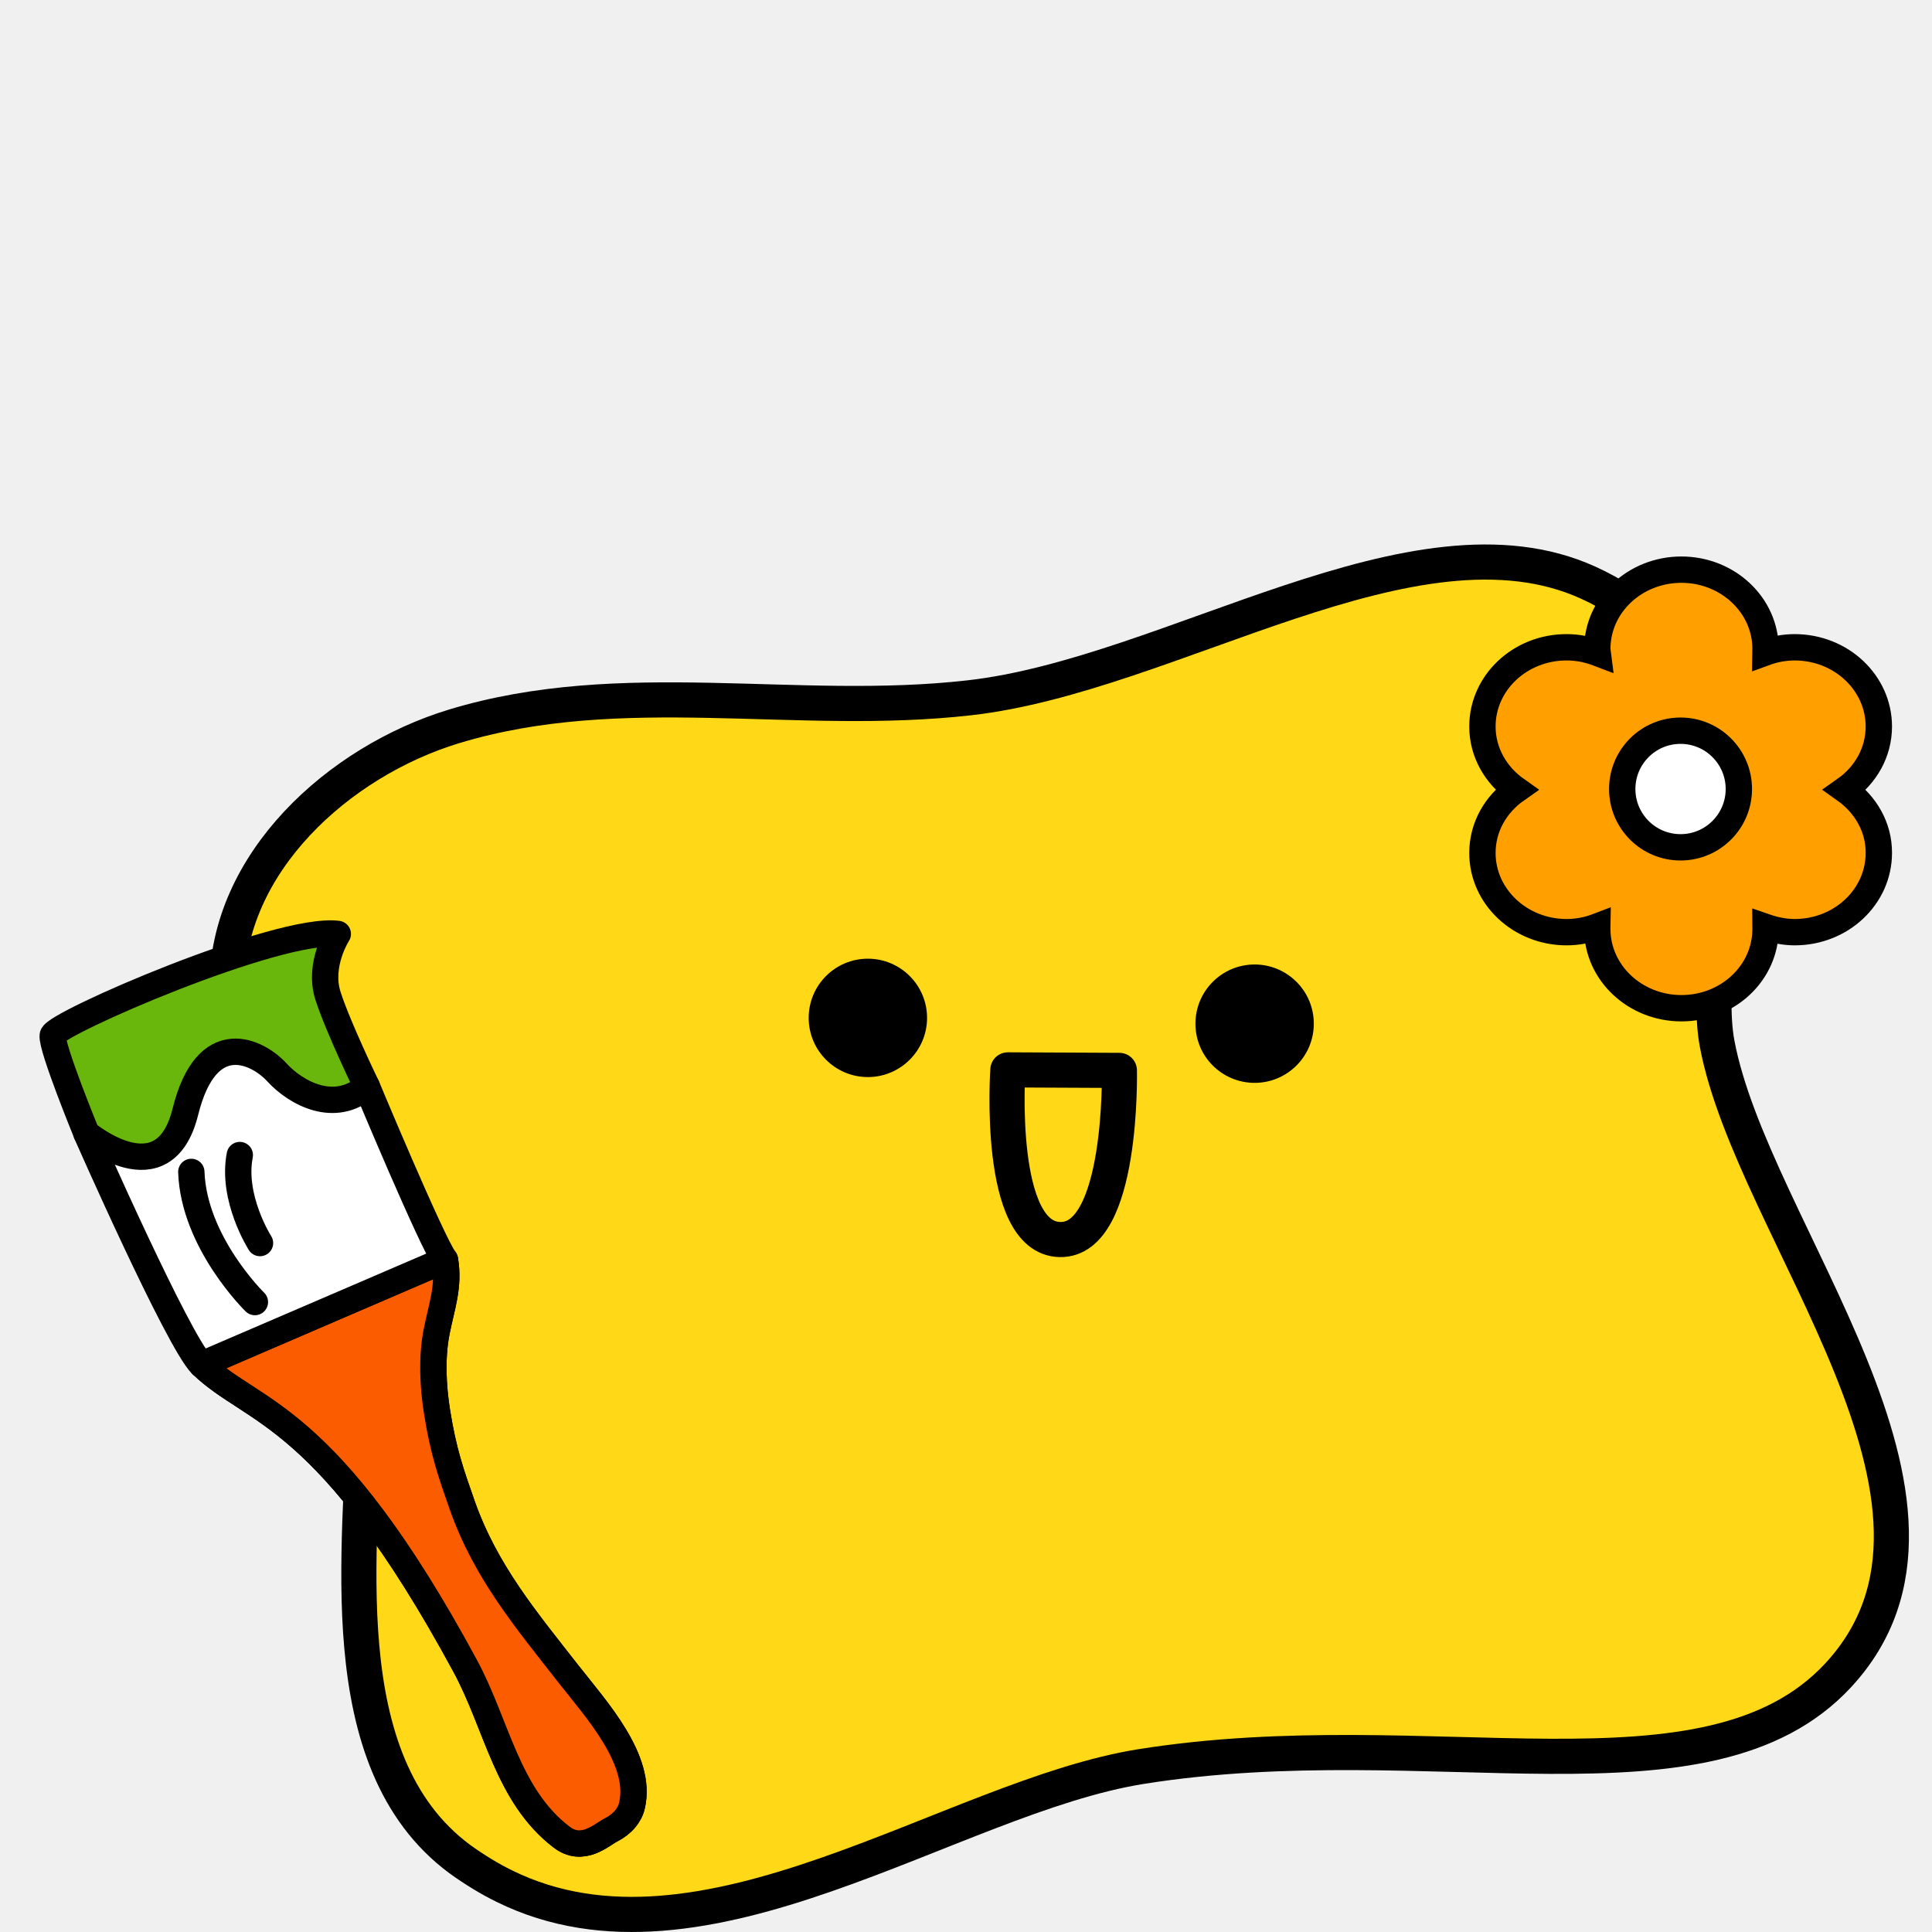
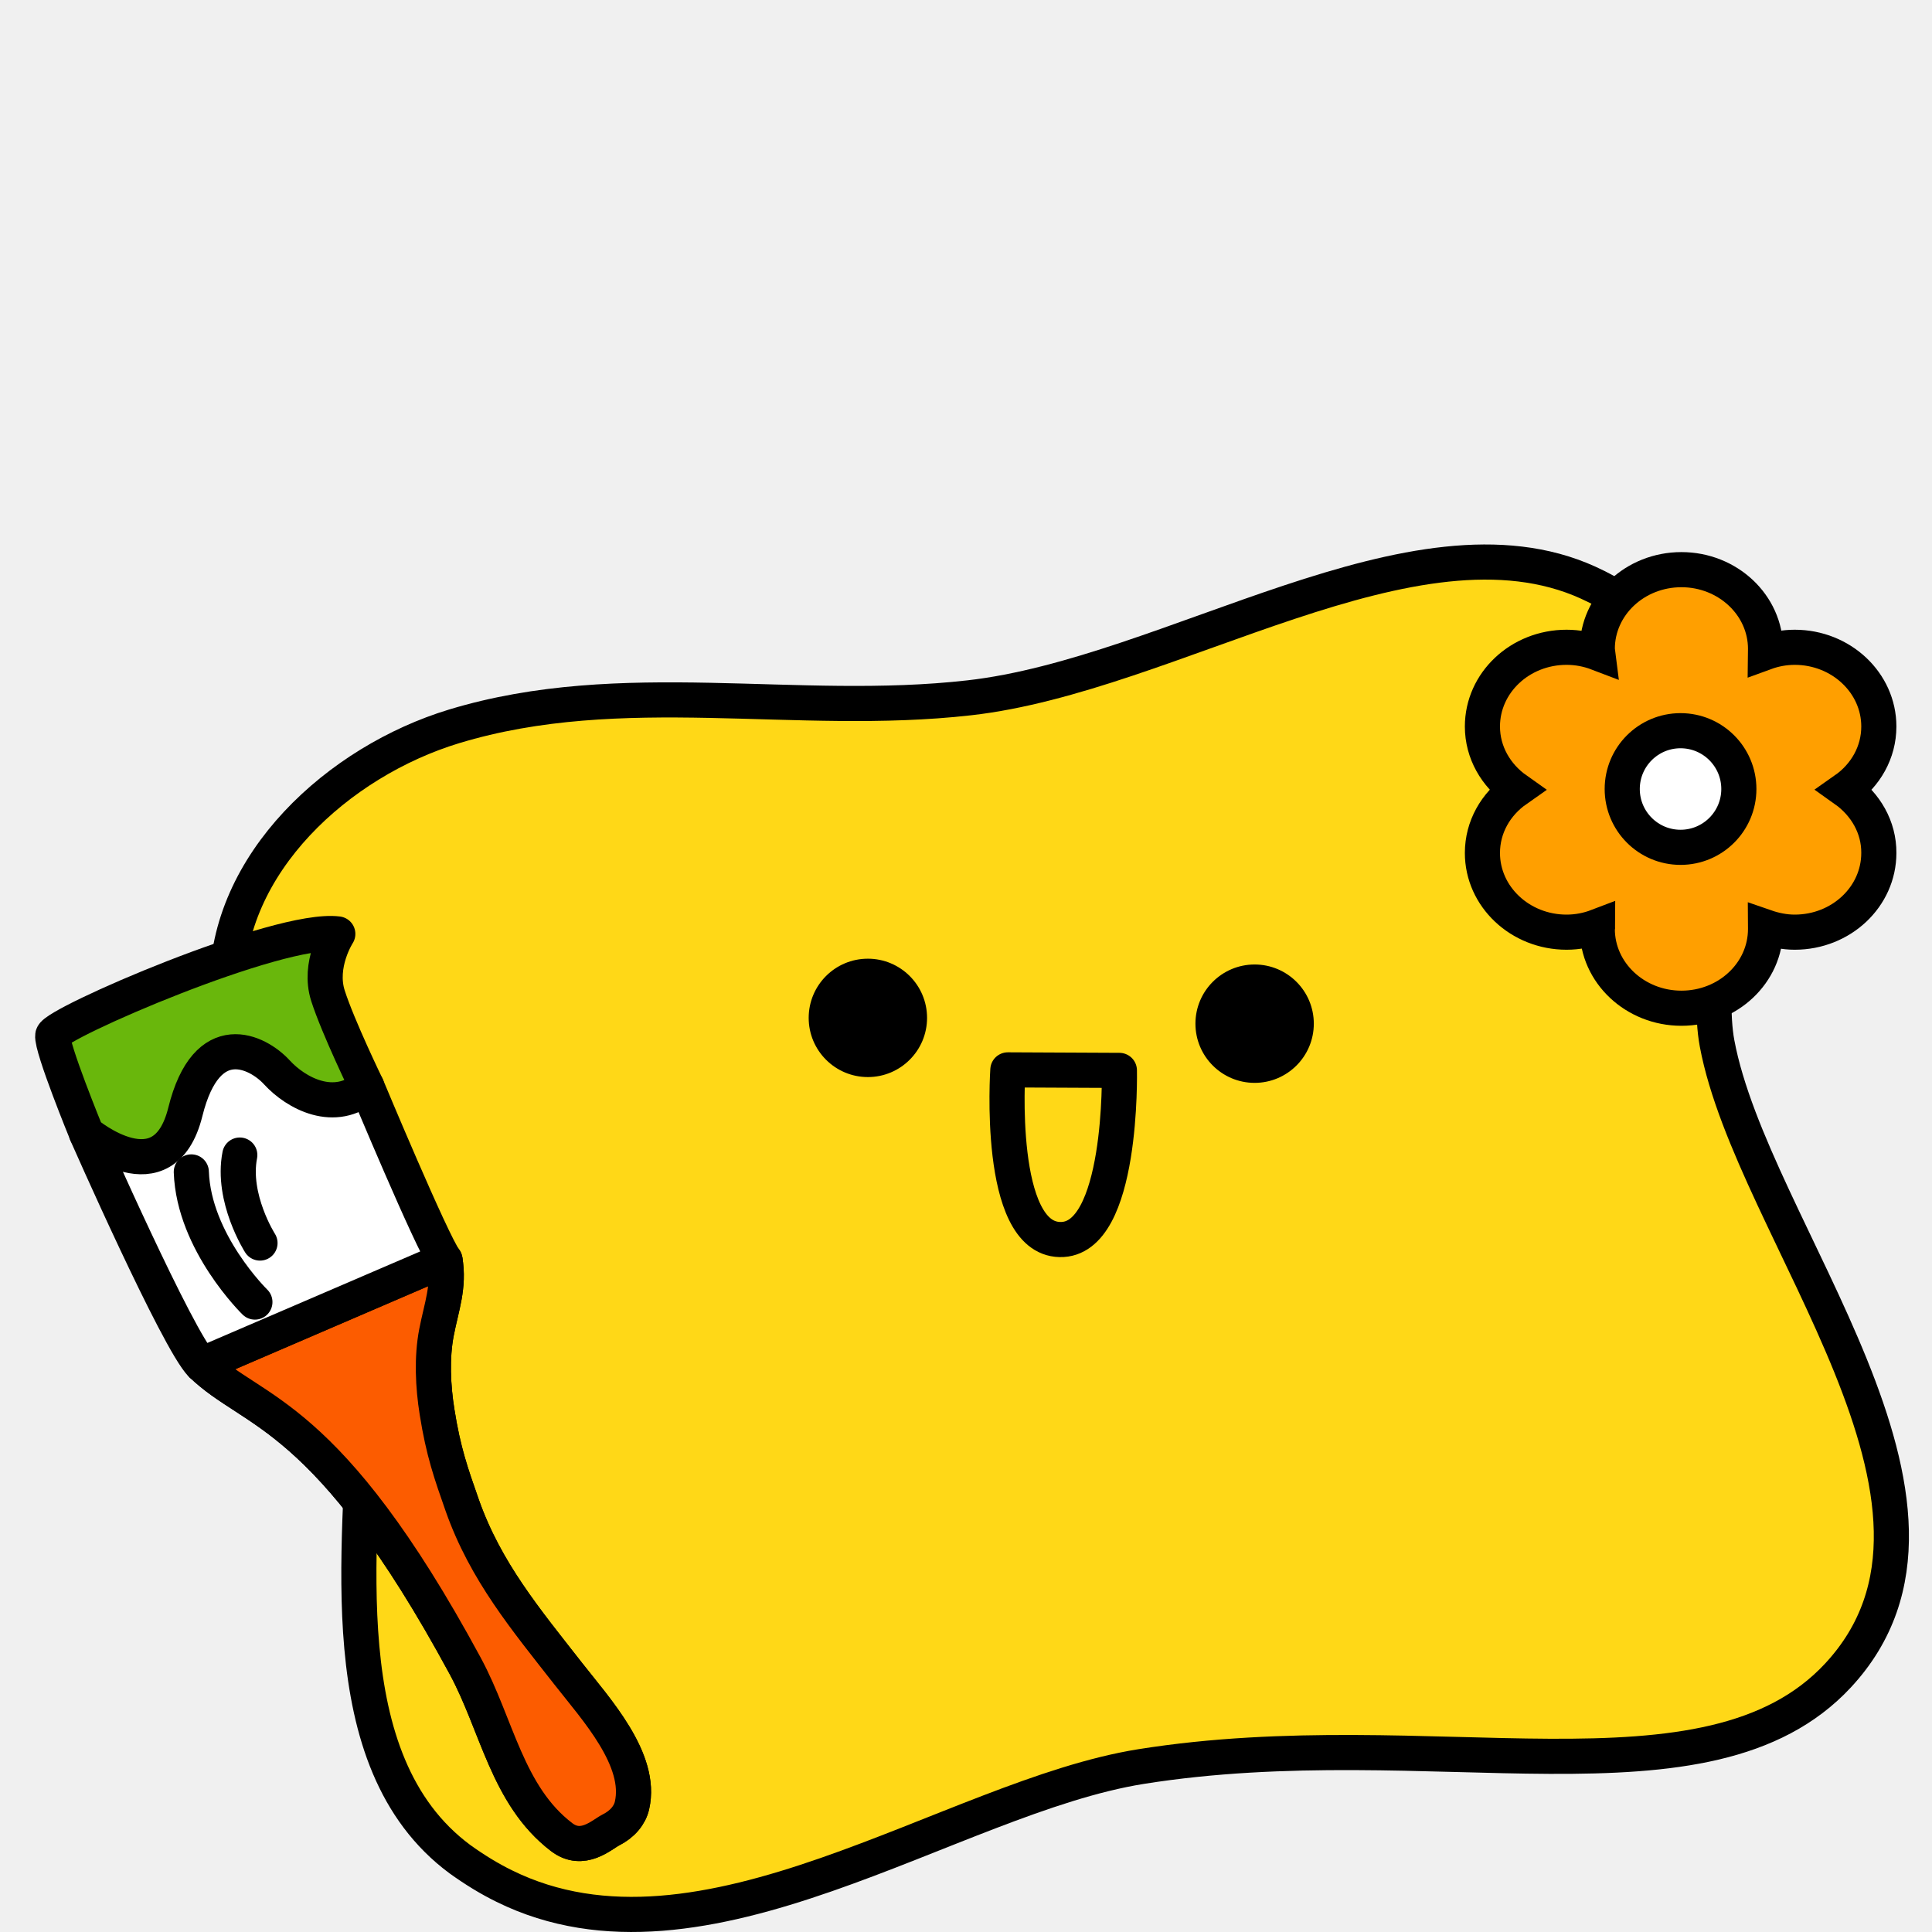
<svg xmlns="http://www.w3.org/2000/svg" width="110" height="110" fill="none" viewBox="0 0 110 110">
  <path fill="#FFD817" stroke="#000" stroke-miterlimit="10" stroke-width="2" d="M28.713 107.387c11.36 5.608 25.41-5.072 36.25-6.806 16.55-2.635 32.25 2.804 39.68-5.181 9.09-9.769-4.88-25.293-6.88-35.993-1.17-6.261 4.24-20.974-7.34-26.234-9.87-4.488-23.73 5.26-35.24 6.558-9.87 1.12-19.75-1.278-29.33 1.625-6.56 1.991-12.98 7.787-12.93 14.92.06 8.372 7.92 15.119 7.82 23.649-.1 8.005-2.09 20.349 5.44 25.927.84.604 1.68 1.119 2.53 1.535z" />
  <path stroke="#000" stroke-linecap="round" stroke-linejoin="round" stroke-miterlimit="10" stroke-width="2" d="M57.383 60.914l6.35.03s.22 9.72-3.39 9.63c-3.62-.08-2.96-9.66-2.96-9.66z" />
  <path fill="#000" d="M49.413 61.324c1.861 0 3.37-1.51 3.37-3.37 0-1.861-1.509-3.37-3.37-3.37-1.861 0-3.37 1.508-3.37 3.37 0 1.86 1.509 3.37 3.37 3.37zM71.433 61.654c1.861 0 3.37-1.509 3.37-3.37 0-1.861-1.509-3.37-3.37-3.37-1.861 0-3.37 1.509-3.37 3.37 0 1.861 1.509 3.37 3.37 3.37z" />
-   <path fill="#FF9F00" stroke="#000" stroke-miterlimit="10" stroke-width="1.5" d="M105.043 44.964c1.17-.82 1.93-2.12 1.93-3.6 0-2.49-2.15-4.51-4.79-4.51-.59 0-1.16.11-1.68.3 0-.07.02-.14.02-.21 0-2.49-2.15-4.51-4.79-4.51-2.65 0-4.79 2.02-4.79 4.51 0 .08.02.16.03.24-.55-.21-1.15-.33-1.78-.33-2.65 0-4.79 2.02-4.79 4.51 0 1.48.77 2.78 1.93 3.6-1.17.82-1.93 2.12-1.93 3.6 0 2.49 2.15 4.51 4.79 4.51.63 0 1.22-.12 1.77-.33 0 .05-.02.1-.02.15 0 2.49 2.15 4.51 4.79 4.51 2.65 0 4.79-2.02 4.79-4.51 0-.04-.01-.08-.01-.12.52.18 1.08.3 1.67.3 2.65 0 4.79-2.02 4.79-4.51.01-1.47-.76-2.77-1.93-3.6z" />
-   <path fill="#fff" stroke="#000" stroke-miterlimit="10" stroke-width="1.5" d="M95.683 48.243c1.833 0 3.32-1.486 3.32-3.32 0-1.833-1.487-3.32-3.32-3.32-1.834 0-3.32 1.487-3.32 3.32 0 1.834 1.486 3.32 3.32 3.32z" />
+   <path fill="#FF9F00" stroke="#000" stroke-miterlimit="10" stroke-width="2" d="M105.043 44.964c1.17-.82 1.93-2.12 1.93-3.6 0-2.49-2.15-4.51-4.79-4.51-.59 0-1.16.11-1.68.3 0-.07.02-.14.02-.21 0-2.49-2.15-4.51-4.79-4.51-2.65 0-4.79 2.02-4.79 4.51 0 .08.02.16.03.24-.55-.21-1.15-.33-1.78-.33-2.65 0-4.79 2.02-4.79 4.51 0 1.48.77 2.78 1.93 3.6-1.17.82-1.93 2.12-1.93 3.6 0 2.49 2.15 4.51 4.79 4.51.63 0 1.22-.12 1.77-.33 0 .05-.02.1-.02.15 0 2.49 2.15 4.51 4.79 4.51 2.65 0 4.79-2.02 4.79-4.51 0-.04-.01-.08-.01-.12.52.18 1.08.3 1.67.3 2.65 0 4.79-2.02 4.79-4.51.01-1.47-.76-2.77-1.93-3.6z" />
+   <path fill="#fff" stroke="#000" stroke-miterlimit="10" stroke-width="2" d="M95.683 48.243c1.833 0 3.32-1.486 3.32-3.32 0-1.833-1.487-3.32-3.32-3.32-1.834 0-3.32 1.487-3.32 3.32 0 1.834 1.486 3.32 3.32 3.32z" />
  <path fill="#fff" d="M11.483 77.694c2.94 2.85 7.12 2.58 15 17.15 1.82 3.36 2.39 7.38 5.49 9.75 1.2.92 2.29-.14 2.8-.4.68-.34 1.09-.86 1.21-1.4.6-2.6-2.04-5.47-3.63-7.5-2.4-3.07-4.71-5.82-6.04-9.6-.63-1.8-1.07-3.03-1.43-5.31-.23-1.44-.31-3.08-.03-4.53.28-1.45.74-2.6.48-4.13" />
-   <path stroke="#000" stroke-miterlimit="10" stroke-width="1.5" d="M11.483 77.694c2.94 2.85 7.12 2.58 15 17.15 1.82 3.36 2.39 7.38 5.49 9.75 1.2.92 2.29-.14 2.8-.4.68-.34 1.09-.86 1.21-1.4.6-2.6-2.04-5.47-3.63-7.5-2.4-3.07-4.71-5.82-6.04-9.6-.63-1.8-1.07-3.03-1.43-5.31-.23-1.44-.31-3.08-.03-4.53.28-1.45.74-2.6.48-4.13" />
-   <path fill="#FC5C00" stroke="#000" stroke-linecap="round" stroke-linejoin="round" stroke-miterlimit="10" stroke-width="1.5" d="M11.483 77.694c2.94 2.85 7.12 2.58 15 17.15 1.82 3.36 2.39 7.38 5.49 9.75 1.2.92 2.29-.14 2.8-.4.68-.34 1.09-.86 1.21-1.4.6-2.6-2.04-5.47-3.63-7.5-2.4-3.07-4.71-5.82-6.04-9.6-.63-1.8-1.07-3.03-1.43-5.31-.23-1.44-.31-3.08-.03-4.53.28-1.45.74-2.6.48-4.13l-13.85 5.97z" />
-   <path stroke="#000" stroke-linecap="round" stroke-miterlimit="10" stroke-width="1.5" d="M10.843 75.464l13.38-5.7" />
-   <path fill="#fff" stroke="#000" stroke-linecap="round" stroke-linejoin="round" stroke-miterlimit="10" stroke-width="1.5" d="M20.883 61.854s3.7 8.87 4.45 9.88l-13.86 5.96c-1.35-1.35-6.55-13.16-6.55-13.16l5.57-6.25 7 .49 3.39 3.08z" />
-   <path fill="#69B70C" stroke="#000" stroke-linecap="round" stroke-linejoin="round" stroke-miterlimit="10" stroke-width="1.5" d="M20.883 61.854c-1.83 1.6-4.04.38-5.12-.8-1.08-1.18-3.99-2.67-5.21 2.25-1.22 4.92-5.63 1.22-5.63 1.22s-2.01-4.9-1.92-5.57c.09-.67 12.85-6.21 16.23-5.78 0 0-1.13 1.74-.56 3.52.57 1.78 2.21 5.16 2.21 5.16z" />
+   <path stroke="#000" stroke-miterlimit="10" stroke-width="2" d="M11.483 77.694c2.94 2.85 7.12 2.58 15 17.15 1.82 3.36 2.39 7.38 5.49 9.75 1.2.92 2.29-.14 2.8-.4.68-.34 1.09-.86 1.21-1.4.6-2.6-2.04-5.47-3.63-7.5-2.4-3.07-4.71-5.82-6.04-9.6-.63-1.8-1.07-3.03-1.43-5.31-.23-1.44-.31-3.08-.03-4.53.28-1.45.74-2.6.48-4.13" />
+   <path fill="#FC5C00" stroke="#000" stroke-linecap="round" stroke-linejoin="round" stroke-miterlimit="10" stroke-width="2" d="M11.483 77.694c2.94 2.85 7.12 2.58 15 17.15 1.82 3.36 2.39 7.38 5.49 9.75 1.2.92 2.29-.14 2.8-.4.68-.34 1.09-.86 1.21-1.4.6-2.6-2.04-5.47-3.63-7.5-2.4-3.07-4.71-5.82-6.04-9.6-.63-1.8-1.07-3.03-1.43-5.31-.23-1.44-.31-3.08-.03-4.53.28-1.45.74-2.6.48-4.13l-13.85 5.97z" />
+   <path stroke="#000" stroke-linecap="round" stroke-miterlimit="10" stroke-width="2" d="M10.843 75.464l13.38-5.7" />
+   <path fill="#fff" stroke="#000" stroke-linecap="round" stroke-linejoin="round" stroke-miterlimit="10" stroke-width="2" d="M20.883 61.854s3.7 8.87 4.45 9.88l-13.86 5.96c-1.35-1.35-6.55-13.16-6.55-13.16l5.57-6.25 7 .49 3.39 3.08z" />
+   <path fill="#69B70C" stroke="#000" stroke-linecap="round" stroke-linejoin="round" stroke-miterlimit="10" stroke-width="2" d="M20.883 61.854c-1.83 1.6-4.04.38-5.12-.8-1.08-1.18-3.99-2.67-5.21 2.25-1.22 4.92-5.63 1.22-5.63 1.22s-2.01-4.9-1.92-5.57c.09-.67 12.85-6.21 16.23-5.78 0 0-1.13 1.74-.56 3.52.57 1.78 2.21 5.16 2.21 5.16z" />
  <path fill="#fff" d="M14.513 74.134s-3.48-3.39-3.62-7.41l3.62 7.41z" />
-   <path stroke="#000" stroke-linecap="round" stroke-linejoin="round" stroke-miterlimit="10" stroke-width="1.5" d="M14.513 74.134s-3.48-3.39-3.62-7.41" />
+   <path stroke="#000" stroke-linecap="round" stroke-linejoin="round" stroke-miterlimit="10" stroke-width="2" d="M14.513 74.134s-3.48-3.39-3.62-7.41" />
  <path fill="#fff" d="M14.803 70.774s-1.63-2.55-1.15-5.01l1.15 5.01z" />
-   <path stroke="#000" stroke-linecap="round" stroke-linejoin="round" stroke-miterlimit="10" stroke-width="1.5" d="M14.803 70.774s-1.63-2.55-1.15-5.01" />
+   <path stroke="#000" stroke-linecap="round" stroke-linejoin="round" stroke-miterlimit="10" stroke-width="2" d="M14.803 70.774s-1.63-2.55-1.15-5.01" />
</svg>
